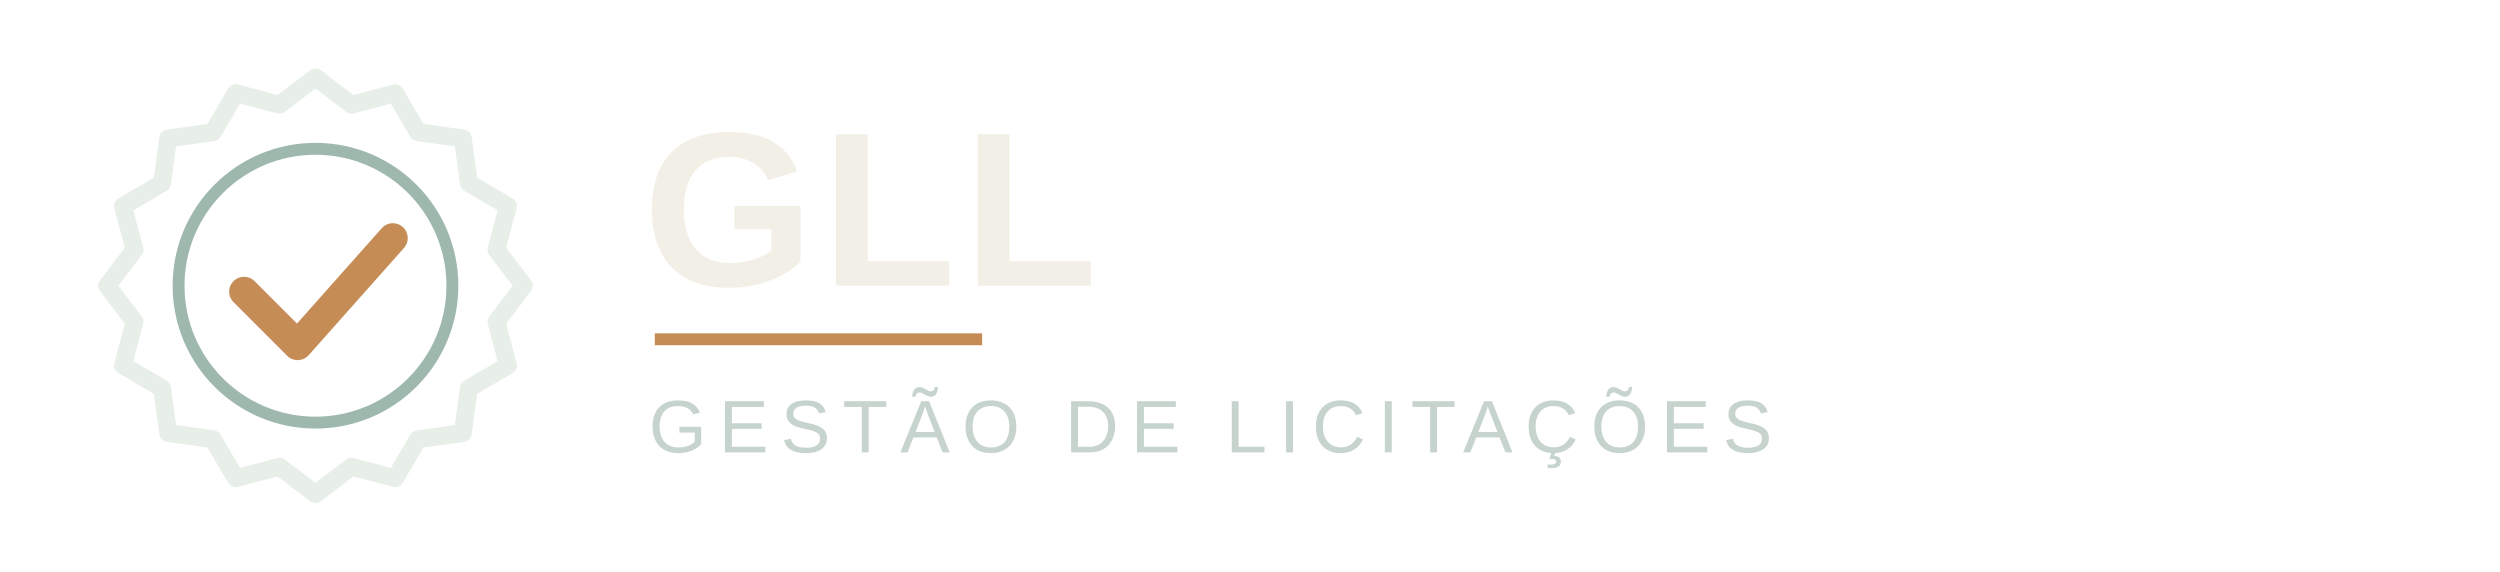
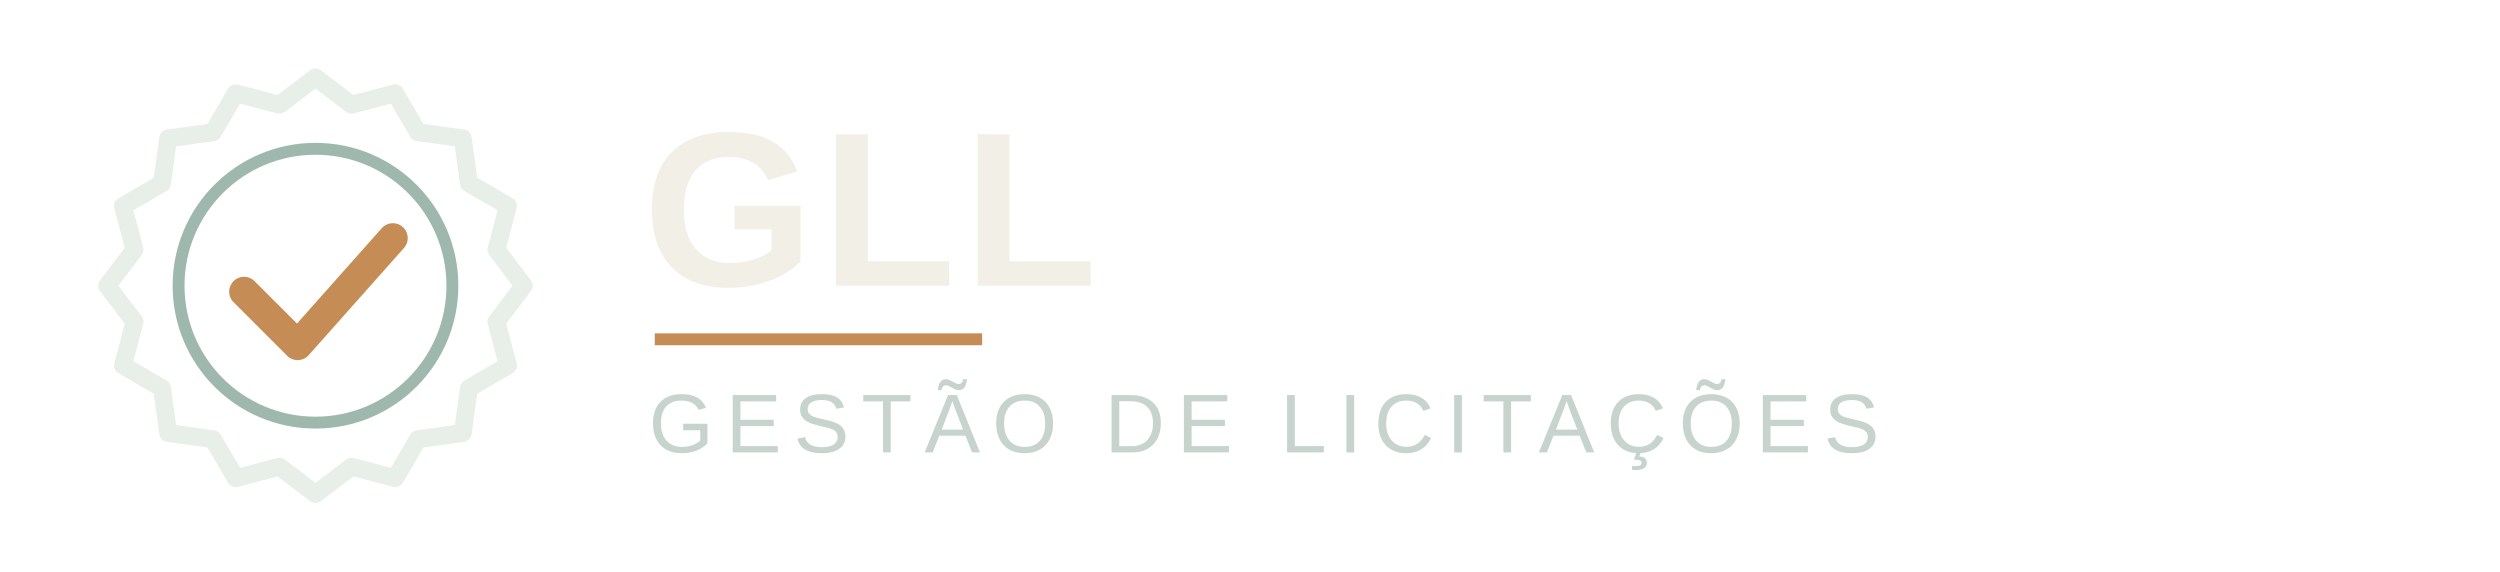
<svg xmlns="http://www.w3.org/2000/svg" width="420" height="96" viewBox="0 0 420 96" role="img" aria-labelledby="title desc">
  <path d="M53.00 13.00 L59.05 17.60 L66.39 15.66 L70.22 22.22 L77.75 23.25 L78.78 30.78 L85.34 34.61 L83.40 41.95 L88.00 48.00 L83.40 54.05 L85.34 61.39 L78.78 65.22 L77.75 72.75 L70.22 73.78 L66.39 80.34 L59.05 78.40 L53.00 83.00 L46.95 78.40 L39.61 80.34 L35.78 73.78 L28.25 72.75 L27.22 65.22 L20.66 61.39 L22.60 54.05 L18.00 48.00 L22.60 41.95 L20.66 34.61 L27.22 30.78 L28.25 23.25 L35.78 22.22 L39.61 15.66 L46.95 17.60Z" fill="none" stroke="#E8EEE8" stroke-width="3" stroke-linejoin="round" />
  <circle cx="53" cy="48" r="23" fill="none" stroke="#9FB8AD" stroke-width="2" />
  <path d="M41 49L50 58L66 40" fill="none" stroke="#C58D55" stroke-width="5" stroke-linecap="round" stroke-linejoin="round" />
  <text x="108" y="48" font-family="Arial, Helvetica, sans-serif" font-size="37" font-weight="700" letter-spacing="1.2" fill="#F2F0E6">GLL</text>
  <path d="M110 57H165" stroke="#C58D55" stroke-width="2" />
-   <text x="109" y="76" font-family="Arial, Helvetica, sans-serif" font-size="12.5" font-weight="500" letter-spacing="2.05" fill="#C6D4CD">GESTÃO DE LICITAÇÕES</text>
+   <text x="109" y="76" font-family="Arial, Helvetica, sans-serif" font-size="14" font-weight="500" letter-spacing="2.05" fill="#C6D4CD">GESTÃO DE LICITAÇÕES</text>
</svg>
